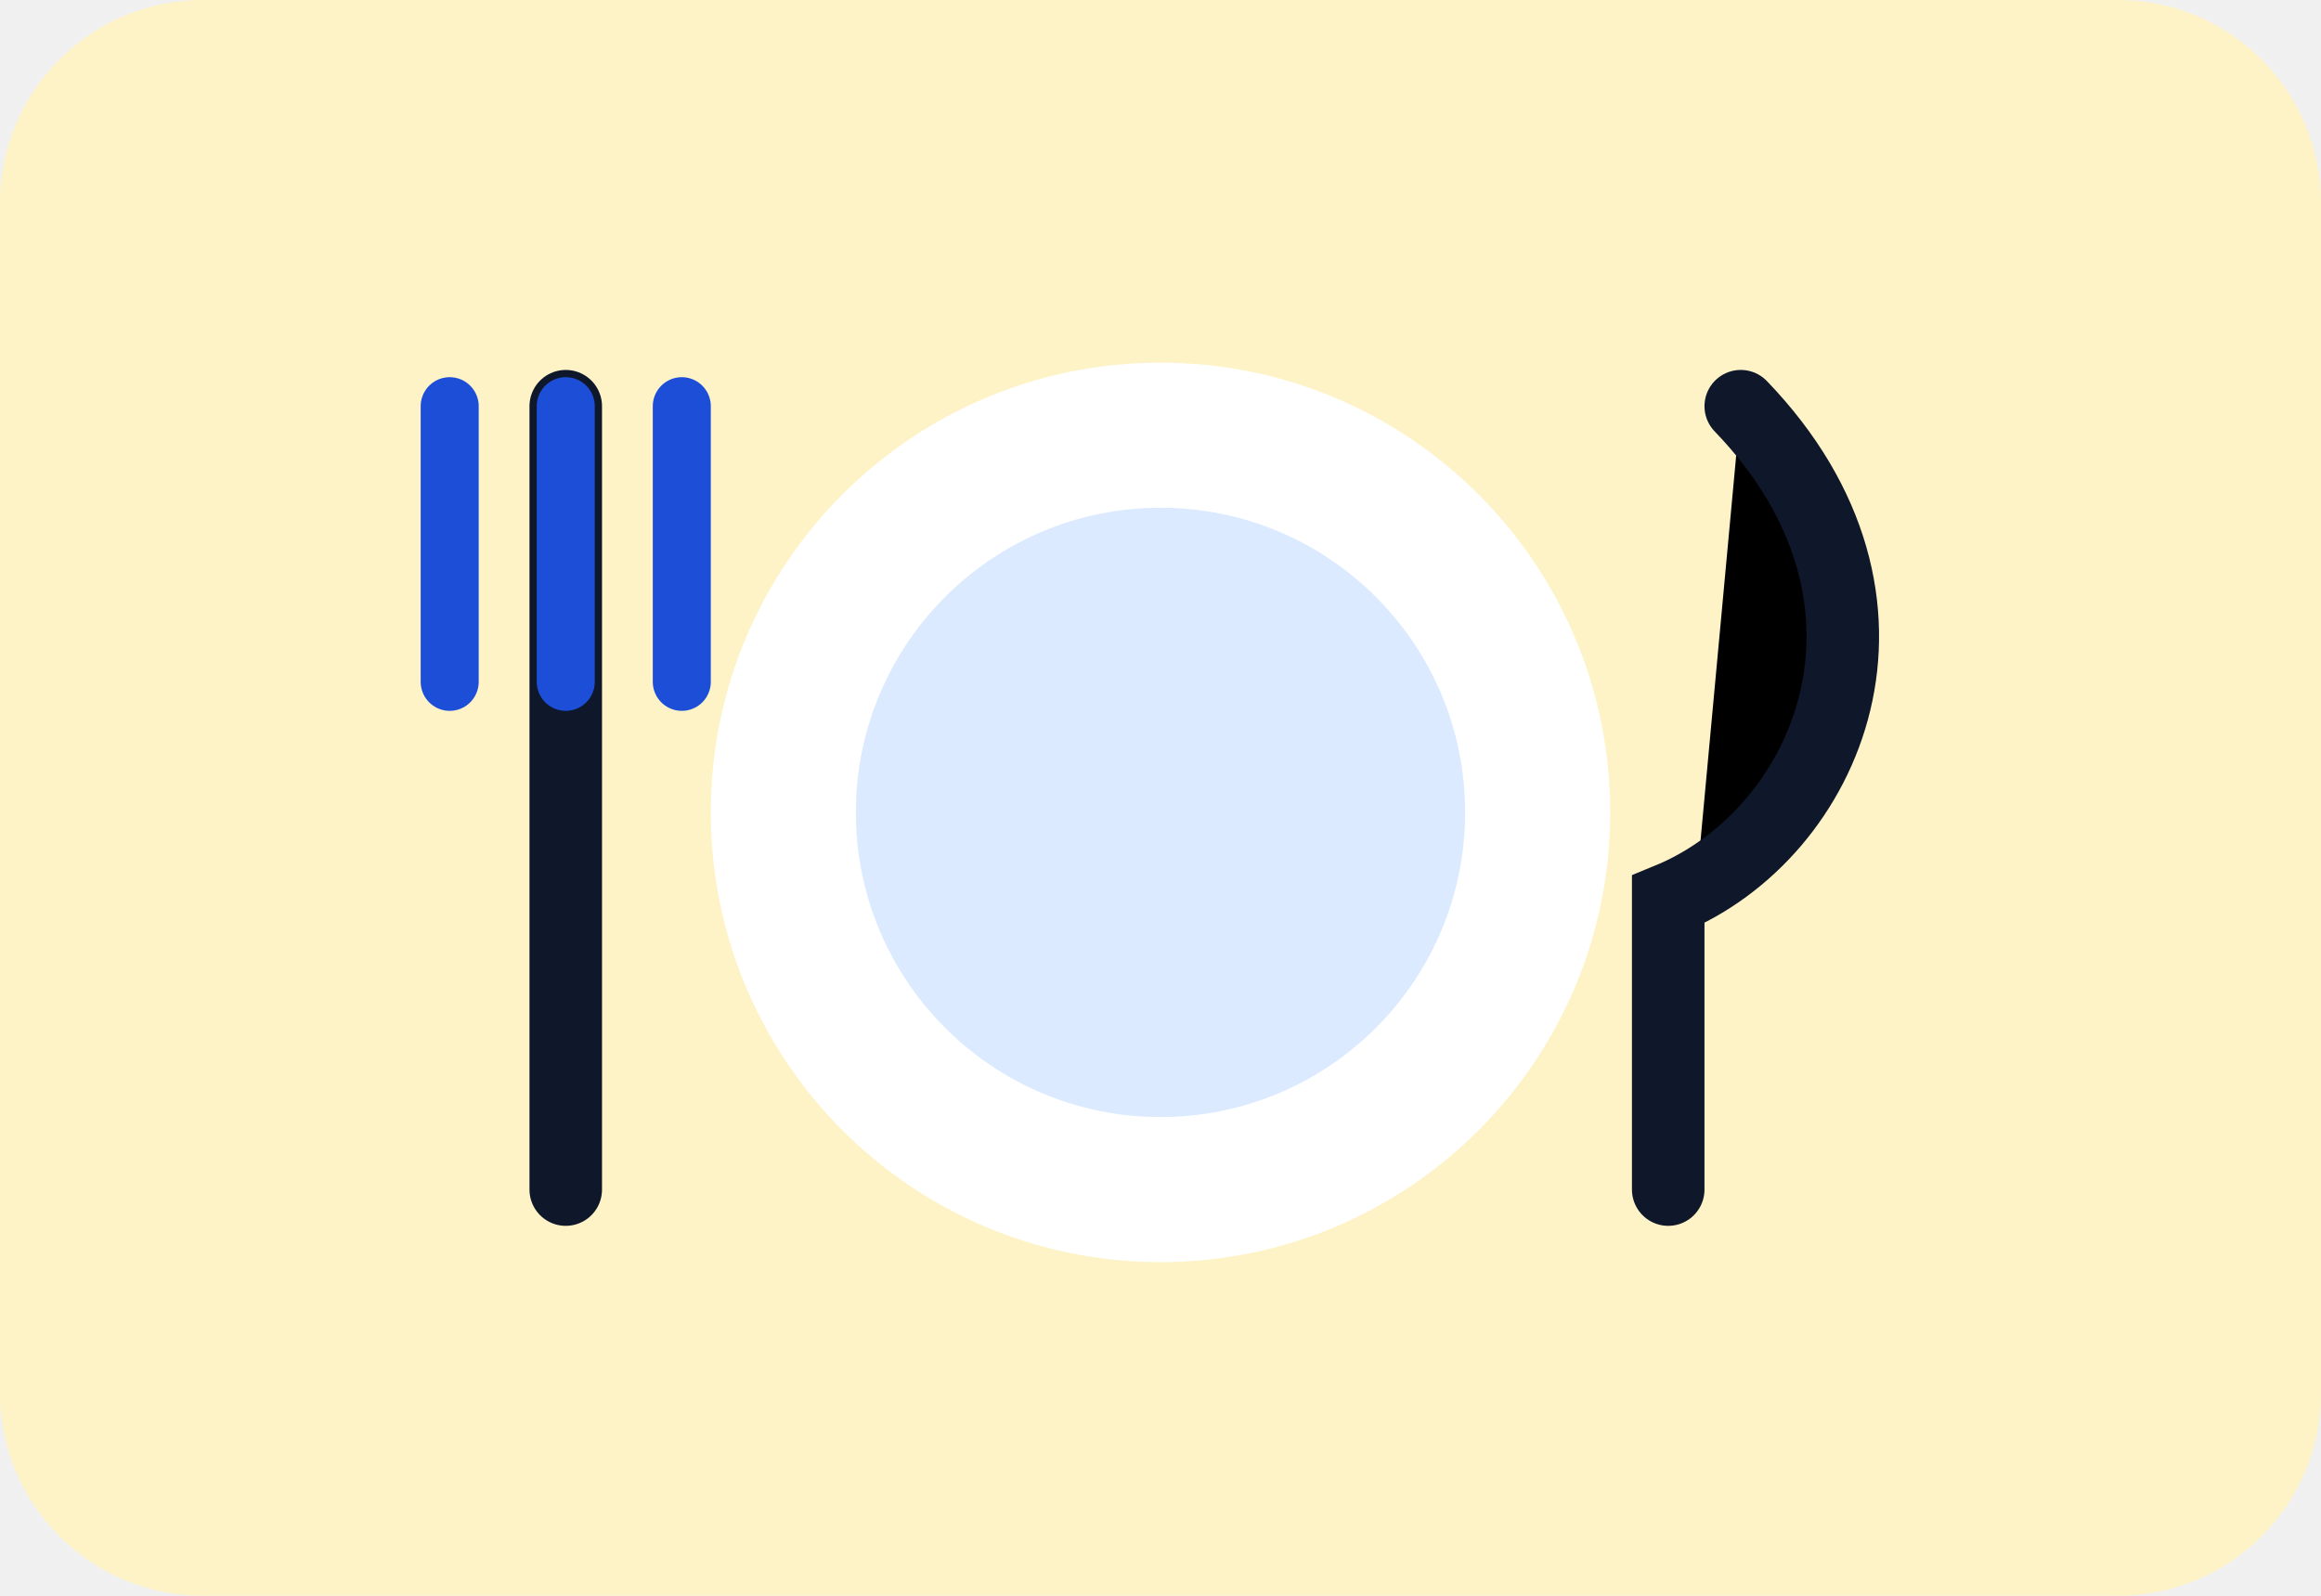
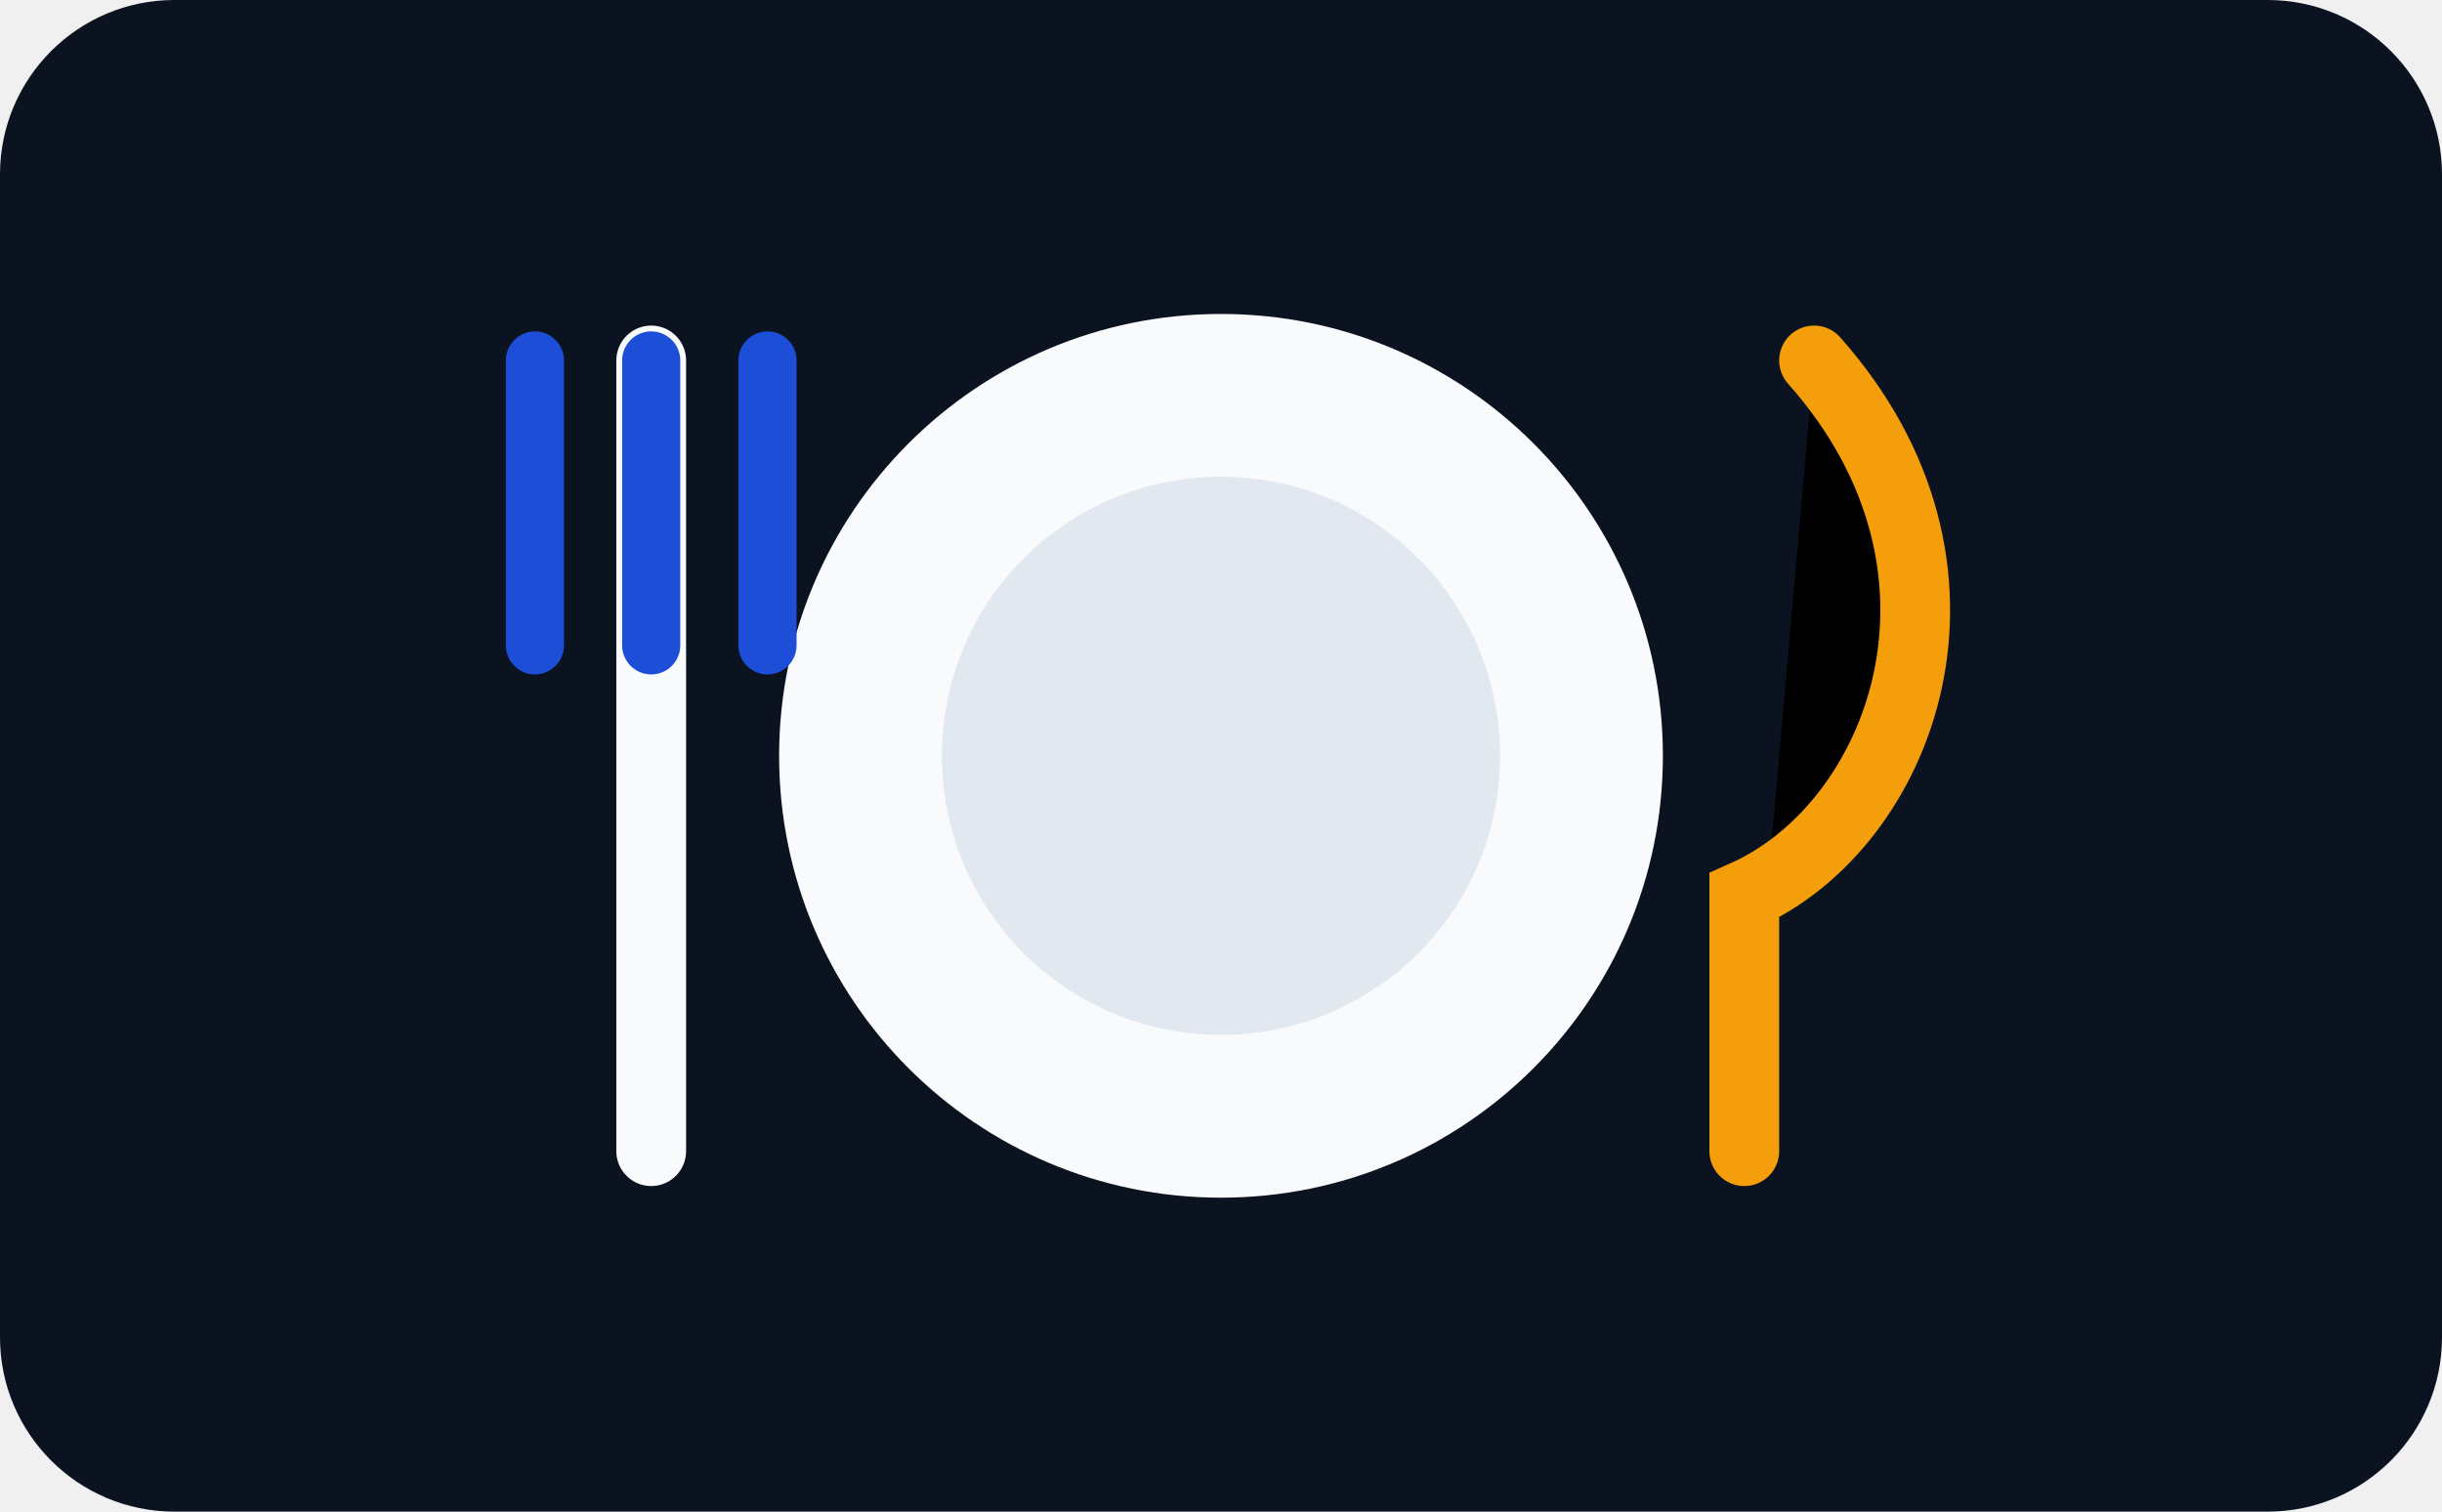
- <svg xmlns="http://www.w3.org/2000/svg" viewBox="0 0 320 220">
-   <rect width="320" height="220" rx="28" fill="#FEF3C7" />
-   <circle cx="160" cy="112" r="62" fill="#FFFFFF" />
-   <circle cx="160" cy="112" r="42" fill="#DBEAFE" />
-   <path d="M78 56V164" stroke="#0F172A" stroke-width="10" stroke-linecap="round" />
-   <path d="M62 56V94M78 56V94M94 56V94" stroke="#1D4ED8" stroke-width="8" stroke-linecap="round" />
-   <path d="M240 56C266 83 252 115 230 124V164" stroke="#0F172A" stroke-width="10" stroke-linecap="round" />
+ <svg xmlns="http://www.w3.org/2000/svg" viewBox="0 0 420 260">
+   <rect width="420" height="260" rx="30" fill="#0B1220" />
+   <circle cx="210" cy="130" r="76" fill="#F8FAFC" />
+   <circle cx="210" cy="130" r="48" fill="#E2E8F0" />
+   <path d="M112 62V198" stroke="#F8FAFC" stroke-width="12" stroke-linecap="round" />
+   <path d="M92 62V111M112 62V111M132 62V111" stroke="#1D4ED8" stroke-width="10" stroke-linecap="round" />
+   <path d="M312 62C344 98 327 142 300 154V198" stroke="#F59E0B" stroke-width="12" stroke-linecap="round" />
</svg>
